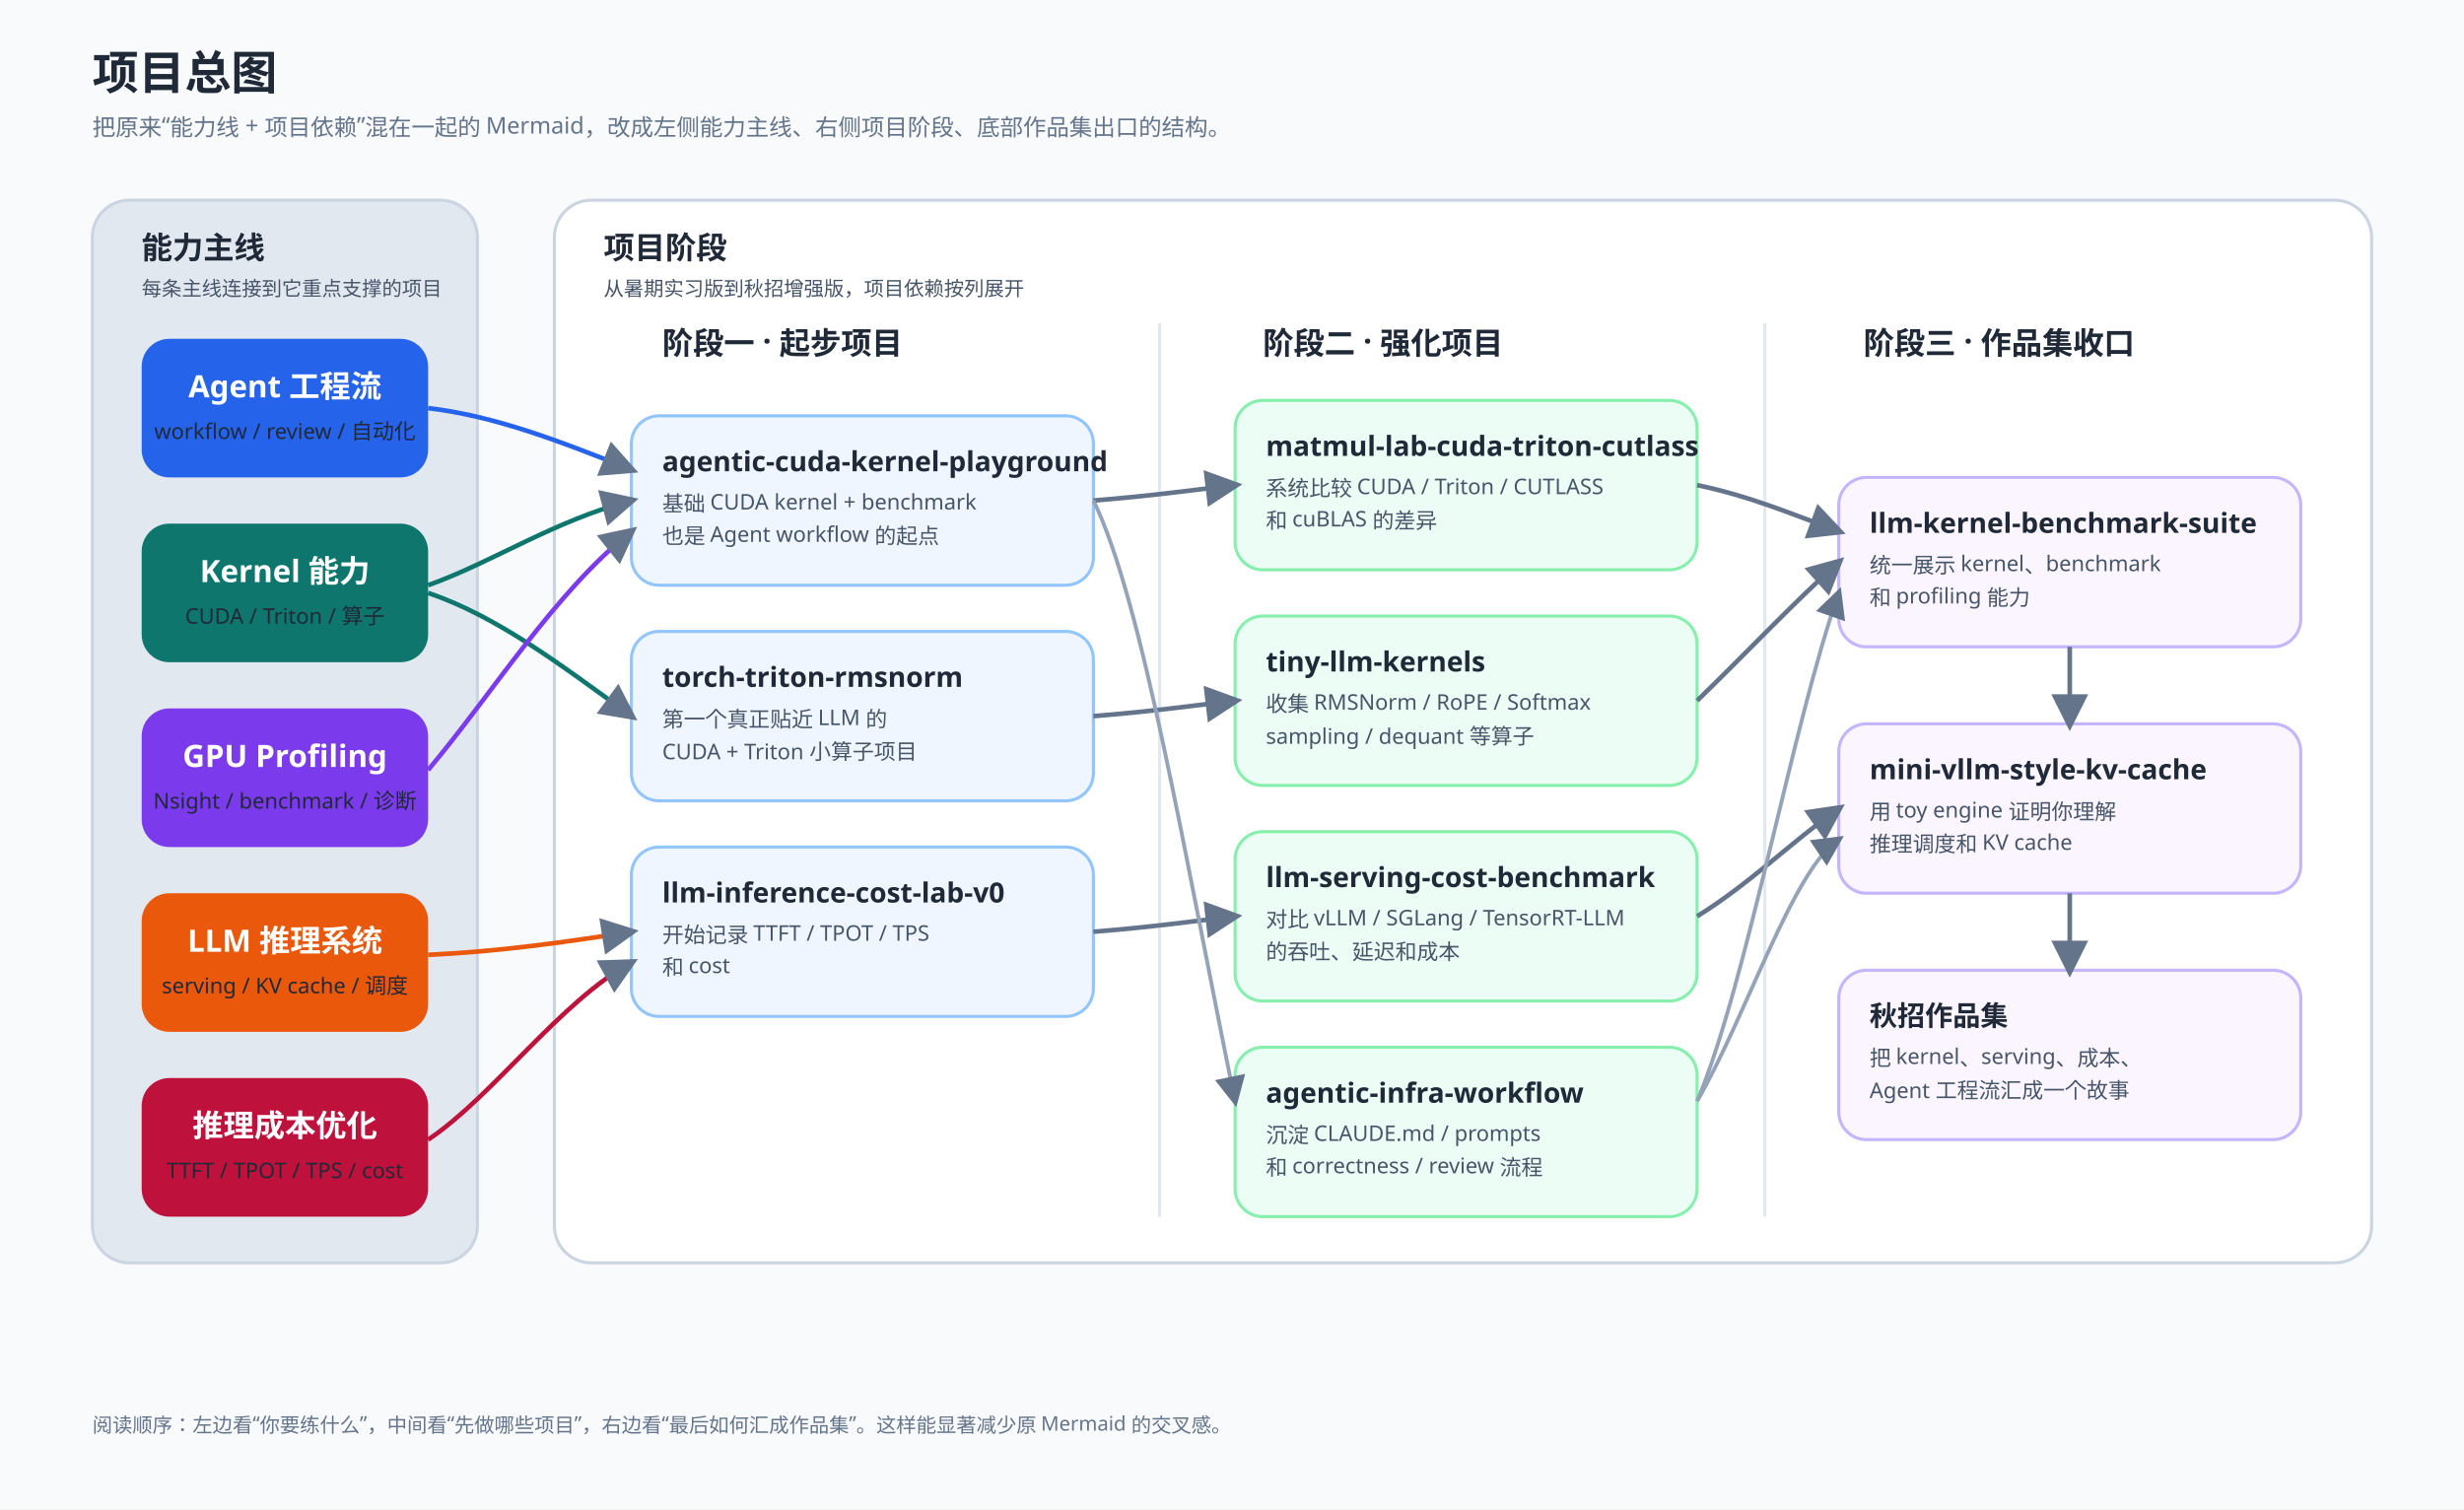
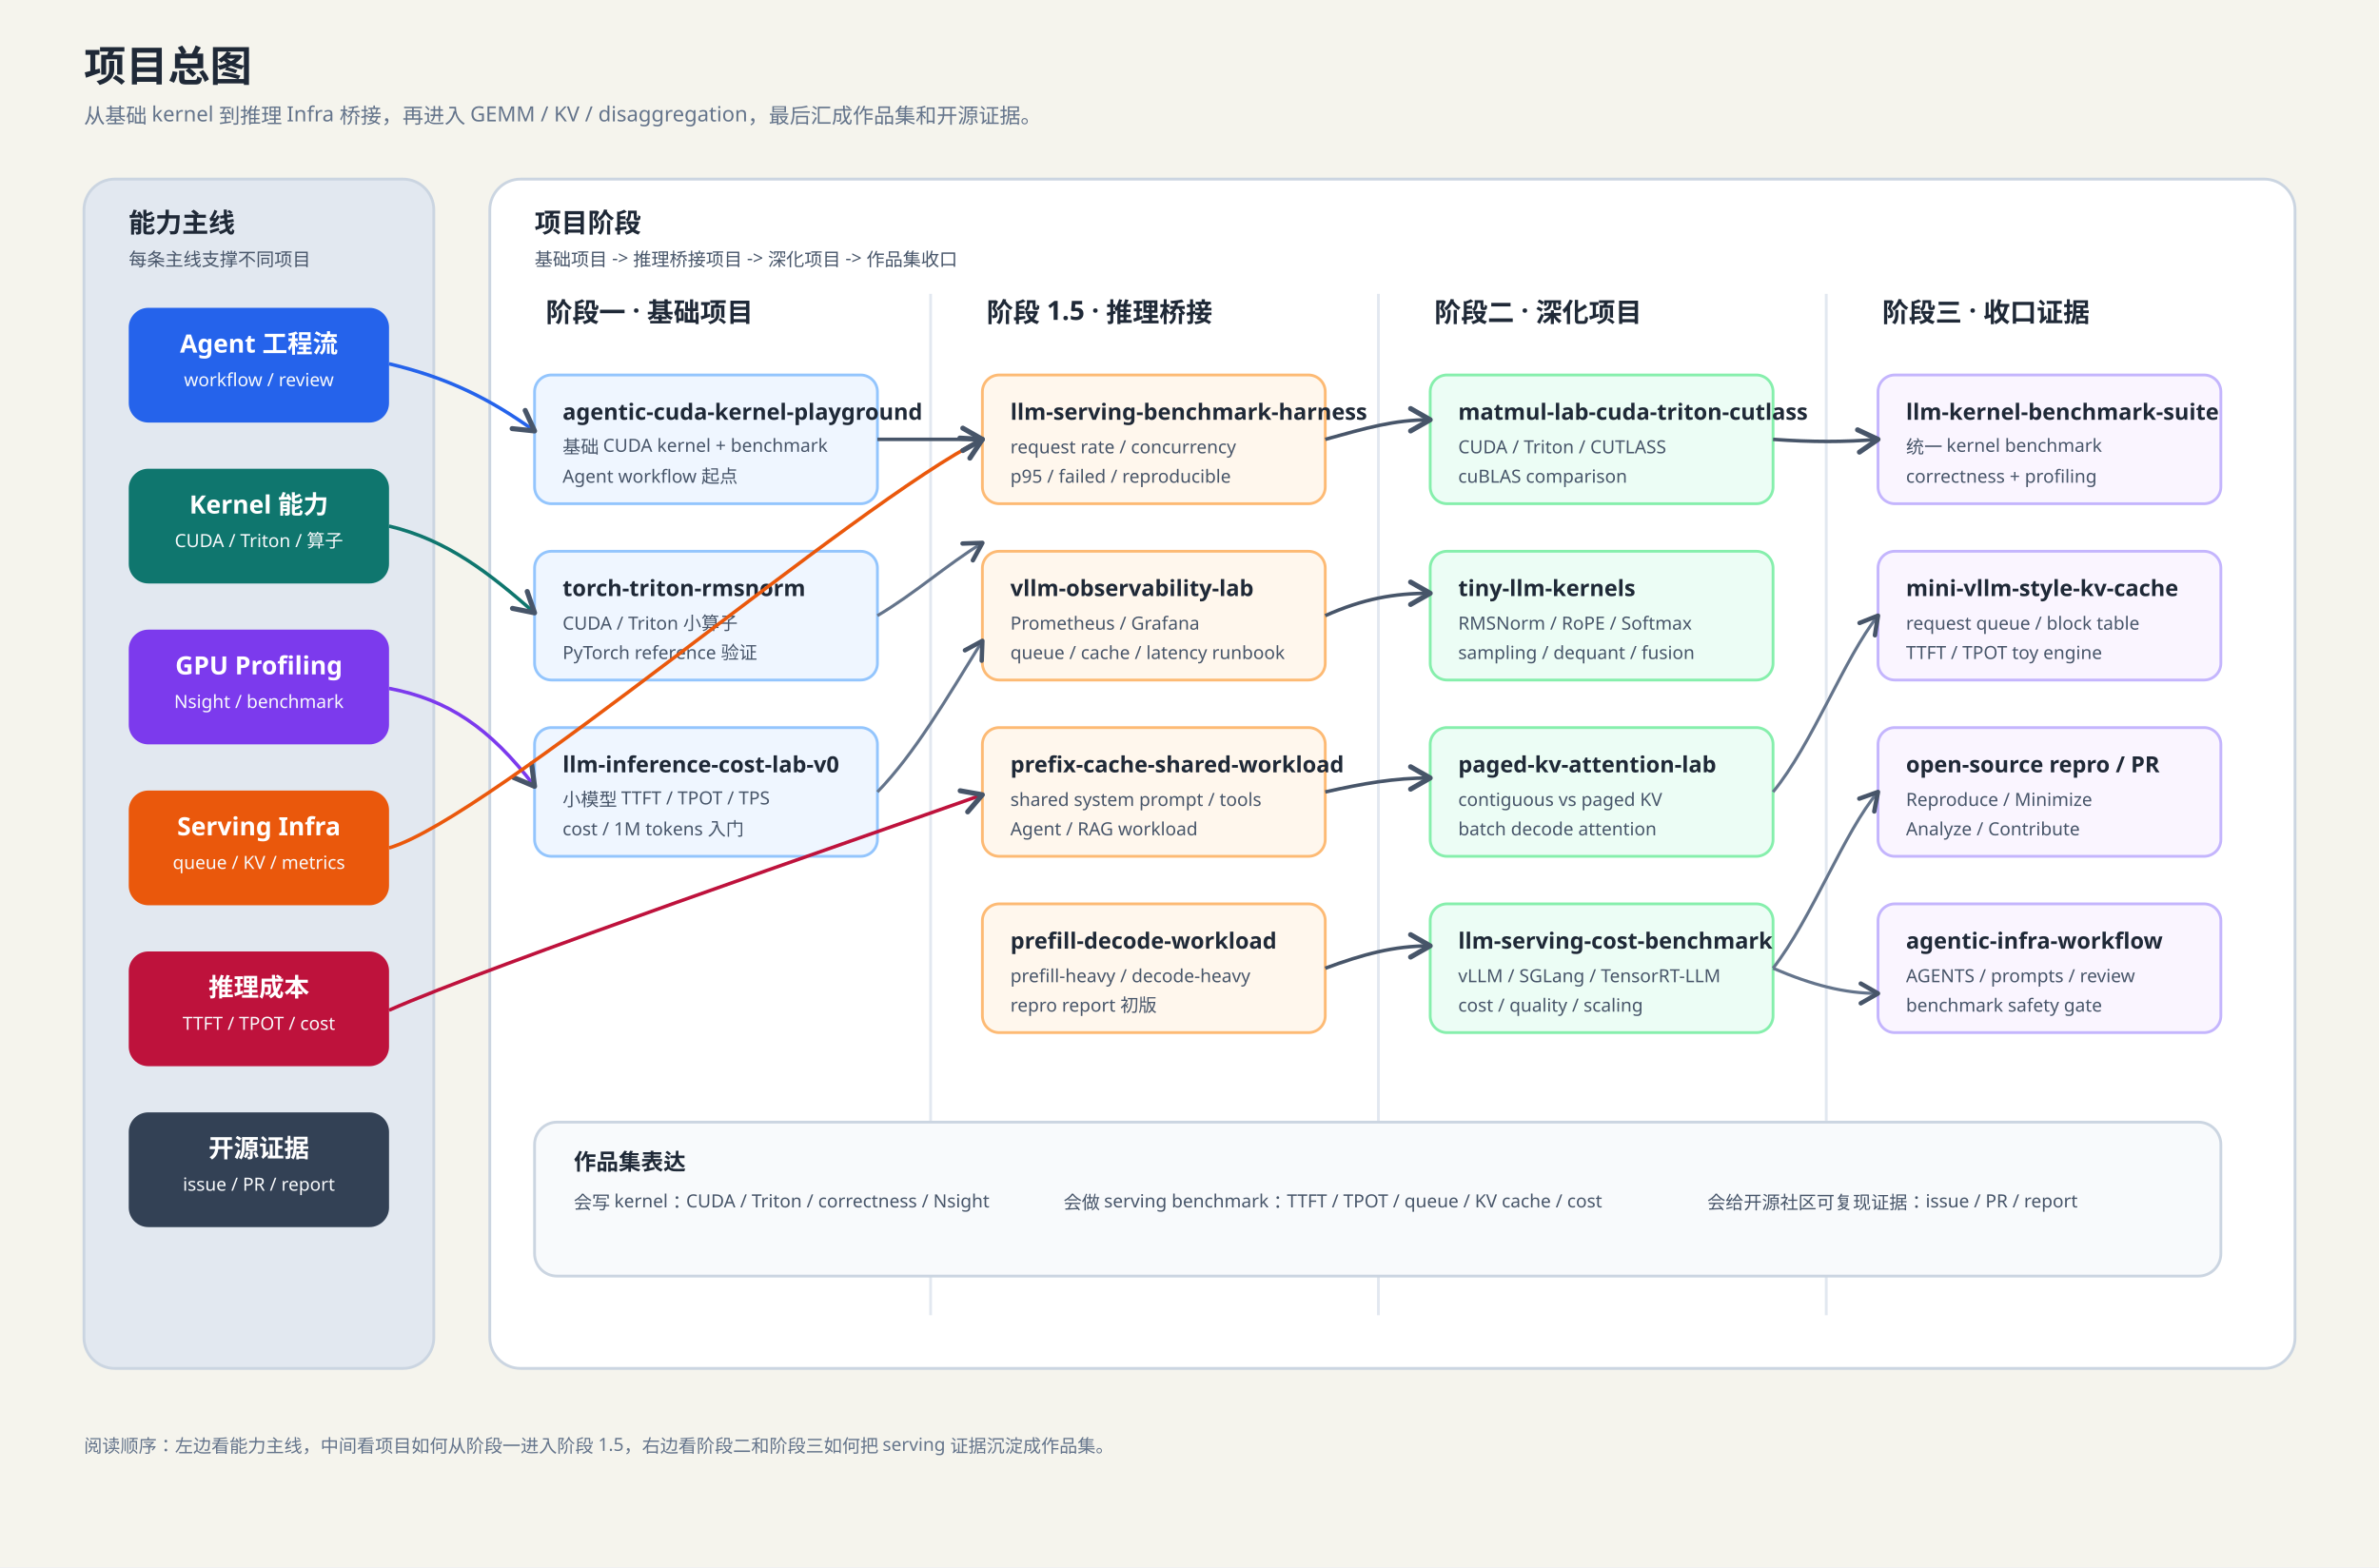
- <svg xmlns="http://www.w3.org/2000/svg" viewBox="0 0 1600 980" role="img" aria-labelledby="title desc">
+ <svg xmlns="http://www.w3.org/2000/svg" width="1700" height="1120" viewBox="0 0 1700 1120" role="img" aria-labelledby="title desc" font-family="Segoe UI, Microsoft YaHei, PingFang SC, sans-serif">
+   <rect width="1700" height="1120" fill="rgb(245, 244, 237)" />
  <defs>
-     <marker id="arrow" viewBox="0 0 10 10" refX="8" refY="5" markerWidth="8" markerHeight="8" orient="auto-start-reverse">
-       <path d="M 0 0 L 10 5 L 0 10 z" fill="#64748b" />
+     <marker id="lineArrow" viewBox="0 0 10 10" refX="8" refY="5" markerWidth="8" markerHeight="8" orient="auto">
+       <path d="M1 1 L8 5 L1 9" fill="none" stroke="#475569" stroke-width="1.8" stroke-linecap="round" stroke-linejoin="round" />
    </marker>
    <style>
      text { font-family: "Segoe UI", "Microsoft YaHei", "PingFang SC", sans-serif; fill: #1f2937; }
      .title { font-size: 30px; font-weight: 700; }
      .subtitle { font-size: 15px; fill: #64748b; }
-       .laneTitle { font-size: 20px; font-weight: 700; fill: #ffffff; }
-       .colTitle { font-size: 20px; font-weight: 700; }
+       .laneTitle { font-size: 18px; font-weight: 700; fill: #ffffff; }
+       .laneSub { font-size: 13px; fill: #f8fafc; }
+       .colTitle { font-size: 19px; font-weight: 700; }
      .tag { font-size: 13px; fill: #475569; }
-       .cardTitle { font-size: 18px; font-weight: 700; }
-       .cardText { font-size: 14px; fill: #475569; }
+       .cardTitle { font-size: 16px; font-weight: 700; }
+       .cardText { font-size: 13px; fill: #475569; }
      .foot { font-size: 13px; fill: #64748b; }
    </style>
  </defs>
-   <rect width="1600" height="980" fill="#f8fafc" />
-   <text class="title" x="60" y="58">项目总图</text>
-   <text class="subtitle" x="60" y="88">把原来“能力线 + 项目依赖”混在一起的 Mermaid，改成左侧能力主线、右侧项目阶段、底部作品集出口的结构。</text>
-   <rect x="60" y="130" width="250" height="690" rx="24" fill="#e2e8f0" stroke="#cbd5e1" stroke-width="2" />
-   <text class="colTitle" x="92" y="168">能力主线</text>
-   <text class="tag" x="92" y="192">每条主线连接到它重点支撑的项目</text>
-   <rect x="92" y="220" width="186" height="90" rx="18" fill="#2563eb" />
-   <text class="laneTitle" x="185" y="258" text-anchor="middle">Agent 工程流</text>
-   <text x="185" y="285" text-anchor="middle" fill="#dbeafe" style="font-size:14px;">workflow / review / 自动化</text>
-   <rect x="92" y="340" width="186" height="90" rx="18" fill="#0f766e" />
-   <text class="laneTitle" x="185" y="378" text-anchor="middle">Kernel 能力</text>
-   <text x="185" y="405" text-anchor="middle" fill="#ccfbf1" style="font-size:14px;">CUDA / Triton / 算子</text>
-   <rect x="92" y="460" width="186" height="90" rx="18" fill="#7c3aed" />
-   <text class="laneTitle" x="185" y="498" text-anchor="middle">GPU Profiling</text>
-   <text x="185" y="525" text-anchor="middle" fill="#ede9fe" style="font-size:14px;">Nsight / benchmark / 诊断</text>
-   <rect x="92" y="580" width="186" height="90" rx="18" fill="#ea580c" />
-   <text class="laneTitle" x="185" y="618" text-anchor="middle">LLM 推理系统</text>
-   <text x="185" y="645" text-anchor="middle" fill="#ffedd5" style="font-size:14px;">serving / KV cache / 调度</text>
-   <rect x="92" y="700" width="186" height="90" rx="18" fill="#be123c" />
-   <text class="laneTitle" x="185" y="738" text-anchor="middle">推理成本优化</text>
-   <text x="185" y="765" text-anchor="middle" fill="#ffe4e6" style="font-size:14px;">TTFT / TPOT / TPS / cost</text>
-   <rect x="360" y="130" width="1180" height="690" rx="24" fill="#ffffff" stroke="#cbd5e1" stroke-width="2" />
-   <text class="colTitle" x="392" y="168">项目阶段</text>
-   <text class="tag" x="392" y="192">从暑期实习版到秋招增强版，项目依赖按列展开</text>
-   <line x1="753" y1="210" x2="753" y2="790" stroke="#e2e8f0" stroke-width="2" />
-   <line x1="1146" y1="210" x2="1146" y2="790" stroke="#e2e8f0" stroke-width="2" />
-   <text class="colTitle" x="430" y="230">阶段一 · 起步项目</text>
-   <text class="colTitle" x="820" y="230">阶段二 · 强化项目</text>
-   <text class="colTitle" x="1210" y="230">阶段三 · 作品集收口</text>
-   <rect x="410" y="270" width="300" height="110" rx="18" fill="#eff6ff" stroke="#93c5fd" stroke-width="2" />
-   <text class="cardTitle" x="430" y="306">agentic-cuda-kernel-playground</text>
-   <text class="cardText" x="430" y="332">基础 CUDA kernel + benchmark</text>
-   <text class="cardText" x="430" y="353">也是 Agent workflow 的起点</text>
-   <rect x="410" y="410" width="300" height="110" rx="18" fill="#eff6ff" stroke="#93c5fd" stroke-width="2" />
-   <text class="cardTitle" x="430" y="446">torch-triton-rmsnorm</text>
-   <text class="cardText" x="430" y="472">第一个真正贴近 LLM 的</text>
-   <text class="cardText" x="430" y="493">CUDA + Triton 小算子项目</text>
-   <rect x="410" y="550" width="300" height="110" rx="18" fill="#eff6ff" stroke="#93c5fd" stroke-width="2" />
-   <text class="cardTitle" x="430" y="586">llm-inference-cost-lab-v0</text>
-   <text class="cardText" x="430" y="612">开始记录 TTFT / TPOT / TPS</text>
-   <text class="cardText" x="430" y="633">和 cost</text>
-   <rect x="802" y="260" width="300" height="110" rx="18" fill="#ecfdf5" stroke="#86efac" stroke-width="2" />
-   <text class="cardTitle" x="822" y="296">matmul-lab-cuda-triton-cutlass</text>
-   <text class="cardText" x="822" y="322">系统比较 CUDA / Triton / CUTLASS</text>
-   <text class="cardText" x="822" y="343">和 cuBLAS 的差异</text>
-   <rect x="802" y="400" width="300" height="110" rx="18" fill="#ecfdf5" stroke="#86efac" stroke-width="2" />
-   <text class="cardTitle" x="822" y="436">tiny-llm-kernels</text>
-   <text class="cardText" x="822" y="462">收集 RMSNorm / RoPE / Softmax</text>
-   <text class="cardText" x="822" y="483">sampling / dequant 等算子</text>
-   <rect x="802" y="540" width="300" height="110" rx="18" fill="#ecfdf5" stroke="#86efac" stroke-width="2" />
-   <text class="cardTitle" x="822" y="576">llm-serving-cost-benchmark</text>
-   <text class="cardText" x="822" y="602">对比 vLLM / SGLang / TensorRT-LLM</text>
-   <text class="cardText" x="822" y="623">的吞吐、延迟和成本</text>
-   <rect x="802" y="680" width="300" height="110" rx="18" fill="#ecfdf5" stroke="#86efac" stroke-width="2" />
-   <text class="cardTitle" x="822" y="716">agentic-infra-workflow</text>
-   <text class="cardText" x="822" y="742">沉淀 CLAUDE.md / prompts</text>
-   <text class="cardText" x="822" y="763">和 correctness / review 流程</text>
-   <rect x="1194" y="310" width="300" height="110" rx="18" fill="#faf5ff" stroke="#c4b5fd" stroke-width="2" />
-   <text class="cardTitle" x="1214" y="346">llm-kernel-benchmark-suite</text>
-   <text class="cardText" x="1214" y="372">统一展示 kernel、benchmark</text>
-   <text class="cardText" x="1214" y="393">和 profiling 能力</text>
-   <rect x="1194" y="470" width="300" height="110" rx="18" fill="#faf5ff" stroke="#c4b5fd" stroke-width="2" />
-   <text class="cardTitle" x="1214" y="506">mini-vllm-style-kv-cache</text>
-   <text class="cardText" x="1214" y="532">用 toy engine 证明你理解</text>
-   <text class="cardText" x="1214" y="553">推理调度和 KV cache</text>
-   <rect x="1194" y="630" width="300" height="110" rx="18" fill="#faf5ff" stroke="#c4b5fd" stroke-width="2" />
-   <text class="cardTitle" x="1214" y="666">秋招作品集</text>
-   <text class="cardText" x="1214" y="692">把 kernel、serving、成本、</text>
-   <text class="cardText" x="1214" y="713">Agent 工程流汇成一个故事</text>
-   <path d="M278 265 C320 270, 360 285, 410 305" stroke="#2563eb" stroke-width="3" fill="none" marker-end="url(#arrow)" />
-   <path d="M278 380 C320 365, 360 338, 410 325" stroke="#0f766e" stroke-width="3" fill="none" marker-end="url(#arrow)" />
-   <path d="M278 385 C322 400, 362 430, 410 465" stroke="#0f766e" stroke-width="3" fill="none" marker-end="url(#arrow)" />
-   <path d="M278 500 C320 450, 360 385, 410 345" stroke="#7c3aed" stroke-width="3" fill="none" marker-end="url(#arrow)" />
-   <path d="M278 620 C322 618, 366 612, 410 605" stroke="#ea580c" stroke-width="3" fill="none" marker-end="url(#arrow)" />
-   <path d="M278 740 C320 712, 364 650, 410 625" stroke="#be123c" stroke-width="3" fill="none" marker-end="url(#arrow)" />
-   <path d="M710 325 C748 322, 776 318, 802 315" stroke="#64748b" stroke-width="3" fill="none" marker-end="url(#arrow)" />
-   <path d="M710 465 C748 462, 776 458, 802 455" stroke="#64748b" stroke-width="3" fill="none" marker-end="url(#arrow)" />
-   <path d="M710 605 C748 602, 776 598, 802 595" stroke="#64748b" stroke-width="3" fill="none" marker-end="url(#arrow)" />
-   <path d="M710 325 C742 390, 770 560, 802 715" stroke="#94a3b8" stroke-width="2.5" fill="none" marker-end="url(#arrow)" />
-   <path d="M1102 315 C1136 322, 1164 334, 1194 345" stroke="#64748b" stroke-width="3" fill="none" marker-end="url(#arrow)" />
-   <path d="M1102 455 C1136 422, 1164 392, 1194 365" stroke="#64748b" stroke-width="3" fill="none" marker-end="url(#arrow)" />
-   <path d="M1102 595 C1136 574, 1164 546, 1194 525" stroke="#64748b" stroke-width="3" fill="none" marker-end="url(#arrow)" />
-   <path d="M1102 715 C1134 640, 1164 470, 1194 385" stroke="#94a3b8" stroke-width="2.5" fill="none" marker-end="url(#arrow)" />
-   <path d="M1102 715 C1134 660, 1164 565, 1194 545" stroke="#94a3b8" stroke-width="2.5" fill="none" marker-end="url(#arrow)" />
-   <line x1="1344" y1="420" x2="1344" y2="470" stroke="#64748b" stroke-width="3" marker-end="url(#arrow)" />
-   <line x1="1344" y1="580" x2="1344" y2="630" stroke="#64748b" stroke-width="3" marker-end="url(#arrow)" />
-   <text class="foot" x="60" y="930">阅读顺序：左边看“你要练什么”，中间看“先做哪些项目”，右边看“最后如何汇成作品集”。这样能显著减少原 Mermaid 的交叉感。</text>
+   <text font-family="Segoe UI, Microsoft YaHei, PingFang SC, sans-serif" class="title" x="60" y="58">项目总图</text>
+   <text font-family="Segoe UI, Microsoft YaHei, PingFang SC, sans-serif" class="subtitle" x="60" y="88">从基础 kernel 到推理 Infra 桥接，再进入 GEMM / KV / disaggregation，最后汇成作品集和开源证据。</text>
+   <rect x="60" y="128" width="250" height="850" rx="22" fill="#e2e8f0" stroke="#cbd5e1" stroke-width="2" />
+   <text font-family="Segoe UI, Microsoft YaHei, PingFang SC, sans-serif" class="colTitle" x="92" y="166">能力主线</text>
+   <text font-family="Segoe UI, Microsoft YaHei, PingFang SC, sans-serif" class="tag" x="92" y="190">每条主线支撑不同项目</text>
+   <rect x="92" y="220" width="186" height="82" rx="14" fill="#2563eb" />
+   <text font-family="Segoe UI, Microsoft YaHei, PingFang SC, sans-serif" class="laneTitle" fill="#ffffff" x="185" y="252" text-anchor="middle">Agent 工程流</text>
+   <text font-family="Segoe UI, Microsoft YaHei, PingFang SC, sans-serif" class="laneSub" fill="#f8fafc" x="185" y="276" text-anchor="middle">workflow / review</text>
+   <rect x="92" y="335" width="186" height="82" rx="14" fill="#0f766e" />
+   <text font-family="Segoe UI, Microsoft YaHei, PingFang SC, sans-serif" class="laneTitle" fill="#ffffff" x="185" y="367" text-anchor="middle">Kernel 能力</text>
+   <text font-family="Segoe UI, Microsoft YaHei, PingFang SC, sans-serif" class="laneSub" fill="#f8fafc" x="185" y="391" text-anchor="middle">CUDA / Triton / 算子</text>
+   <rect x="92" y="450" width="186" height="82" rx="14" fill="#7c3aed" />
+   <text font-family="Segoe UI, Microsoft YaHei, PingFang SC, sans-serif" class="laneTitle" fill="#ffffff" x="185" y="482" text-anchor="middle">GPU Profiling</text>
+   <text font-family="Segoe UI, Microsoft YaHei, PingFang SC, sans-serif" class="laneSub" fill="#f8fafc" x="185" y="506" text-anchor="middle">Nsight / benchmark</text>
+   <rect x="92" y="565" width="186" height="82" rx="14" fill="#ea580c" />
+   <text font-family="Segoe UI, Microsoft YaHei, PingFang SC, sans-serif" class="laneTitle" fill="#ffffff" x="185" y="597" text-anchor="middle">Serving Infra</text>
+   <text font-family="Segoe UI, Microsoft YaHei, PingFang SC, sans-serif" class="laneSub" fill="#f8fafc" x="185" y="621" text-anchor="middle">queue / KV / metrics</text>
+   <rect x="92" y="680" width="186" height="82" rx="14" fill="#be123c" />
+   <text font-family="Segoe UI, Microsoft YaHei, PingFang SC, sans-serif" class="laneTitle" fill="#ffffff" x="185" y="712" text-anchor="middle">推理成本</text>
+   <text font-family="Segoe UI, Microsoft YaHei, PingFang SC, sans-serif" class="laneSub" fill="#f8fafc" x="185" y="736" text-anchor="middle">TTFT / TPOT / cost</text>
+   <rect x="92" y="795" width="186" height="82" rx="14" fill="#334155" />
+   <text font-family="Segoe UI, Microsoft YaHei, PingFang SC, sans-serif" class="laneTitle" fill="#ffffff" x="185" y="827" text-anchor="middle">开源证据</text>
+   <text font-family="Segoe UI, Microsoft YaHei, PingFang SC, sans-serif" class="laneSub" fill="#f8fafc" x="185" y="851" text-anchor="middle">issue / PR / report</text>
+   <rect x="350" y="128" width="1290" height="850" rx="22" fill="#ffffff" stroke="#cbd5e1" stroke-width="2" />
+   <text font-family="Segoe UI, Microsoft YaHei, PingFang SC, sans-serif" class="colTitle" x="382" y="166">项目阶段</text>
+   <text font-family="Segoe UI, Microsoft YaHei, PingFang SC, sans-serif" class="tag" x="382" y="190">基础项目 -&gt; 推理桥接项目 -&gt; 深化项目 -&gt; 作品集收口</text>
+   <line x1="665" y1="210" x2="665" y2="940" stroke="#e2e8f0" stroke-width="2" />
+   <line x1="985" y1="210" x2="985" y2="940" stroke="#e2e8f0" stroke-width="2" />
+   <line x1="1305" y1="210" x2="1305" y2="940" stroke="#e2e8f0" stroke-width="2" />
+   <text font-family="Segoe UI, Microsoft YaHei, PingFang SC, sans-serif" class="colTitle" x="390" y="230">阶段一 · 基础项目</text>
+   <text font-family="Segoe UI, Microsoft YaHei, PingFang SC, sans-serif" class="colTitle" x="705" y="230">阶段 1.5 · 推理桥接</text>
+   <text font-family="Segoe UI, Microsoft YaHei, PingFang SC, sans-serif" class="colTitle" x="1025" y="230">阶段二 · 深化项目</text>
+   <text font-family="Segoe UI, Microsoft YaHei, PingFang SC, sans-serif" class="colTitle" x="1345" y="230">阶段三 · 收口证据</text>
+   <rect x="382" y="268" width="245" height="92" rx="12" fill="#eff6ff" stroke="#93c5fd" stroke-width="2" />
+   <text font-family="Segoe UI, Microsoft YaHei, PingFang SC, sans-serif" class="cardTitle" x="402" y="300">agentic-cuda-kernel-playground</text>
+   <text font-family="Segoe UI, Microsoft YaHei, PingFang SC, sans-serif" class="cardText" x="402" y="324">基础 CUDA kernel + benchmark</text>
+   <text font-family="Segoe UI, Microsoft YaHei, PingFang SC, sans-serif" class="cardText" x="402" y="345">Agent workflow 起点</text>
+   <rect x="382" y="394" width="245" height="92" rx="12" fill="#eff6ff" stroke="#93c5fd" stroke-width="2" />
+   <text font-family="Segoe UI, Microsoft YaHei, PingFang SC, sans-serif" class="cardTitle" x="402" y="426">torch-triton-rmsnorm</text>
+   <text font-family="Segoe UI, Microsoft YaHei, PingFang SC, sans-serif" class="cardText" x="402" y="450">CUDA / Triton 小算子</text>
+   <text font-family="Segoe UI, Microsoft YaHei, PingFang SC, sans-serif" class="cardText" x="402" y="471">PyTorch reference 验证</text>
+   <rect x="382" y="520" width="245" height="92" rx="12" fill="#eff6ff" stroke="#93c5fd" stroke-width="2" />
+   <text font-family="Segoe UI, Microsoft YaHei, PingFang SC, sans-serif" class="cardTitle" x="402" y="552">llm-inference-cost-lab-v0</text>
+   <text font-family="Segoe UI, Microsoft YaHei, PingFang SC, sans-serif" class="cardText" x="402" y="576">小模型 TTFT / TPOT / TPS</text>
+   <text font-family="Segoe UI, Microsoft YaHei, PingFang SC, sans-serif" class="cardText" x="402" y="597">cost / 1M tokens 入门</text>
+   <rect x="702" y="268" width="245" height="92" rx="12" fill="#fff7ed" stroke="#fdba74" stroke-width="2" />
+   <text font-family="Segoe UI, Microsoft YaHei, PingFang SC, sans-serif" class="cardTitle" x="722" y="300">llm-serving-benchmark-harness</text>
+   <text font-family="Segoe UI, Microsoft YaHei, PingFang SC, sans-serif" class="cardText" x="722" y="324">request rate / concurrency</text>
+   <text font-family="Segoe UI, Microsoft YaHei, PingFang SC, sans-serif" class="cardText" x="722" y="345">p95 / failed / reproducible</text>
+   <rect x="702" y="394" width="245" height="92" rx="12" fill="#fff7ed" stroke="#fdba74" stroke-width="2" />
+   <text font-family="Segoe UI, Microsoft YaHei, PingFang SC, sans-serif" class="cardTitle" x="722" y="426">vllm-observability-lab</text>
+   <text font-family="Segoe UI, Microsoft YaHei, PingFang SC, sans-serif" class="cardText" x="722" y="450">Prometheus / Grafana</text>
+   <text font-family="Segoe UI, Microsoft YaHei, PingFang SC, sans-serif" class="cardText" x="722" y="471">queue / cache / latency runbook</text>
+   <rect x="702" y="520" width="245" height="92" rx="12" fill="#fff7ed" stroke="#fdba74" stroke-width="2" />
+   <text font-family="Segoe UI, Microsoft YaHei, PingFang SC, sans-serif" class="cardTitle" x="722" y="552">prefix-cache-shared-workload</text>
+   <text font-family="Segoe UI, Microsoft YaHei, PingFang SC, sans-serif" class="cardText" x="722" y="576">shared system prompt / tools</text>
+   <text font-family="Segoe UI, Microsoft YaHei, PingFang SC, sans-serif" class="cardText" x="722" y="597">Agent / RAG workload</text>
+   <rect x="702" y="646" width="245" height="92" rx="12" fill="#fff7ed" stroke="#fdba74" stroke-width="2" />
+   <text font-family="Segoe UI, Microsoft YaHei, PingFang SC, sans-serif" class="cardTitle" x="722" y="678">prefill-decode-workload</text>
+   <text font-family="Segoe UI, Microsoft YaHei, PingFang SC, sans-serif" class="cardText" x="722" y="702">prefill-heavy / decode-heavy</text>
+   <text font-family="Segoe UI, Microsoft YaHei, PingFang SC, sans-serif" class="cardText" x="722" y="723">repro report 初版</text>
+   <rect x="1022" y="268" width="245" height="92" rx="12" fill="#ecfdf5" stroke="#86efac" stroke-width="2" />
+   <text font-family="Segoe UI, Microsoft YaHei, PingFang SC, sans-serif" class="cardTitle" x="1042" y="300">matmul-lab-cuda-triton-cutlass</text>
+   <text font-family="Segoe UI, Microsoft YaHei, PingFang SC, sans-serif" class="cardText" x="1042" y="324">CUDA / Triton / CUTLASS</text>
+   <text font-family="Segoe UI, Microsoft YaHei, PingFang SC, sans-serif" class="cardText" x="1042" y="345">cuBLAS comparison</text>
+   <rect x="1022" y="394" width="245" height="92" rx="12" fill="#ecfdf5" stroke="#86efac" stroke-width="2" />
+   <text font-family="Segoe UI, Microsoft YaHei, PingFang SC, sans-serif" class="cardTitle" x="1042" y="426">tiny-llm-kernels</text>
+   <text font-family="Segoe UI, Microsoft YaHei, PingFang SC, sans-serif" class="cardText" x="1042" y="450">RMSNorm / RoPE / Softmax</text>
+   <text font-family="Segoe UI, Microsoft YaHei, PingFang SC, sans-serif" class="cardText" x="1042" y="471">sampling / dequant / fusion</text>
+   <rect x="1022" y="520" width="245" height="92" rx="12" fill="#ecfdf5" stroke="#86efac" stroke-width="2" />
+   <text font-family="Segoe UI, Microsoft YaHei, PingFang SC, sans-serif" class="cardTitle" x="1042" y="552">paged-kv-attention-lab</text>
+   <text font-family="Segoe UI, Microsoft YaHei, PingFang SC, sans-serif" class="cardText" x="1042" y="576">contiguous vs paged KV</text>
+   <text font-family="Segoe UI, Microsoft YaHei, PingFang SC, sans-serif" class="cardText" x="1042" y="597">batch decode attention</text>
+   <rect x="1022" y="646" width="245" height="92" rx="12" fill="#ecfdf5" stroke="#86efac" stroke-width="2" />
+   <text font-family="Segoe UI, Microsoft YaHei, PingFang SC, sans-serif" class="cardTitle" x="1042" y="678">llm-serving-cost-benchmark</text>
+   <text font-family="Segoe UI, Microsoft YaHei, PingFang SC, sans-serif" class="cardText" x="1042" y="702">vLLM / SGLang / TensorRT-LLM</text>
+   <text font-family="Segoe UI, Microsoft YaHei, PingFang SC, sans-serif" class="cardText" x="1042" y="723">cost / quality / scaling</text>
+   <rect x="1342" y="268" width="245" height="92" rx="12" fill="#faf5ff" stroke="#c4b5fd" stroke-width="2" />
+   <text font-family="Segoe UI, Microsoft YaHei, PingFang SC, sans-serif" class="cardTitle" x="1362" y="300">llm-kernel-benchmark-suite</text>
+   <text font-family="Segoe UI, Microsoft YaHei, PingFang SC, sans-serif" class="cardText" x="1362" y="324">统一 kernel benchmark</text>
+   <text font-family="Segoe UI, Microsoft YaHei, PingFang SC, sans-serif" class="cardText" x="1362" y="345">correctness + profiling</text>
+   <rect x="1342" y="394" width="245" height="92" rx="12" fill="#faf5ff" stroke="#c4b5fd" stroke-width="2" />
+   <text font-family="Segoe UI, Microsoft YaHei, PingFang SC, sans-serif" class="cardTitle" x="1362" y="426">mini-vllm-style-kv-cache</text>
+   <text font-family="Segoe UI, Microsoft YaHei, PingFang SC, sans-serif" class="cardText" x="1362" y="450">request queue / block table</text>
+   <text font-family="Segoe UI, Microsoft YaHei, PingFang SC, sans-serif" class="cardText" x="1362" y="471">TTFT / TPOT toy engine</text>
+   <rect x="1342" y="520" width="245" height="92" rx="12" fill="#faf5ff" stroke="#c4b5fd" stroke-width="2" />
+   <text font-family="Segoe UI, Microsoft YaHei, PingFang SC, sans-serif" class="cardTitle" x="1362" y="552">open-source repro / PR</text>
+   <text font-family="Segoe UI, Microsoft YaHei, PingFang SC, sans-serif" class="cardText" x="1362" y="576">Reproduce / Minimize</text>
+   <text font-family="Segoe UI, Microsoft YaHei, PingFang SC, sans-serif" class="cardText" x="1362" y="597">Analyze / Contribute</text>
+   <rect x="1342" y="646" width="245" height="92" rx="12" fill="#faf5ff" stroke="#c4b5fd" stroke-width="2" />
+   <text font-family="Segoe UI, Microsoft YaHei, PingFang SC, sans-serif" class="cardTitle" x="1362" y="678">agentic-infra-workflow</text>
+   <text font-family="Segoe UI, Microsoft YaHei, PingFang SC, sans-serif" class="cardText" x="1362" y="702">AGENTS / prompts / review</text>
+   <text font-family="Segoe UI, Microsoft YaHei, PingFang SC, sans-serif" class="cardText" x="1362" y="723">benchmark safety gate</text>
+   <path d="M278 260 C320 270, 350 285, 382 308" stroke="#2563eb" stroke-width="2.5" fill="none" marker-end="url(#lineArrow)" />
+   <path d="M278 376 C320 386, 350 410, 382 438" stroke="#0f766e" stroke-width="2.5" fill="none" marker-end="url(#lineArrow)" />
+   <path d="M278 492 C320 500, 350 520, 382 562" stroke="#7c3aed" stroke-width="2.5" fill="none" marker-end="url(#lineArrow)" />
+   <path d="M278 606 C350 585, 610 360, 702 314" stroke="#ea580c" stroke-width="2.5" fill="none" marker-end="url(#lineArrow)" />
+   <path d="M278 722 C350 690, 612 600, 702 568" stroke="#be123c" stroke-width="2.5" fill="none" marker-end="url(#lineArrow)" />
+   <line x1="627" y1="314" x2="702" y2="314" stroke="#475569" stroke-width="2.5" marker-end="url(#lineArrow)" />
+   <path d="M627 440 C654 424, 676 404, 702 388" stroke="#64748b" stroke-width="2.2" fill="none" marker-end="url(#lineArrow)" />
+   <path d="M627 566 C654 538, 676 500, 702 458" stroke="#64748b" stroke-width="2.2" fill="none" marker-end="url(#lineArrow)" />
+   <path d="M947 314 C976 306, 996 300, 1022 300" stroke="#475569" stroke-width="2.5" fill="none" marker-end="url(#lineArrow)" />
+   <path d="M947 440 C974 428, 996 424, 1022 424" stroke="#475569" stroke-width="2.5" fill="none" marker-end="url(#lineArrow)" />
+   <path d="M947 566 C974 560, 996 556, 1022 556" stroke="#475569" stroke-width="2.5" fill="none" marker-end="url(#lineArrow)" />
+   <path d="M947 692 C974 682, 996 676, 1022 676" stroke="#475569" stroke-width="2.5" fill="none" marker-end="url(#lineArrow)" />
+   <path d="M1267 314 C1295 316, 1318 316, 1342 314" stroke="#475569" stroke-width="2.5" fill="none" marker-end="url(#lineArrow)" />
+   <path d="M1267 566 C1295 532, 1318 470, 1342 440" stroke="#64748b" stroke-width="2.2" fill="none" marker-end="url(#lineArrow)" />
+   <path d="M1267 692 C1295 656, 1318 594, 1342 566" stroke="#64748b" stroke-width="2.2" fill="none" marker-end="url(#lineArrow)" />
+   <path d="M1267 692 C1295 704, 1318 710, 1342 710" stroke="#64748b" stroke-width="2.2" fill="none" marker-end="url(#lineArrow)" />
+   <rect x="382" y="802" width="1205" height="110" rx="16" fill="#f8fafc" stroke="#cbd5e1" stroke-width="2" />
+   <text font-family="Segoe UI, Microsoft YaHei, PingFang SC, sans-serif" class="cardTitle" x="410" y="836">作品集表达</text>
+   <text font-family="Segoe UI, Microsoft YaHei, PingFang SC, sans-serif" class="cardText" x="410" y="864">会写 kernel：CUDA / Triton / correctness / Nsight</text>
+   <text font-family="Segoe UI, Microsoft YaHei, PingFang SC, sans-serif" class="cardText" x="760" y="864">会做 serving benchmark：TTFT / TPOT / queue / KV cache / cost</text>
+   <text font-family="Segoe UI, Microsoft YaHei, PingFang SC, sans-serif" class="cardText" x="1220" y="864">会给开源社区可复现证据：issue / PR / report</text>
+   <text font-family="Segoe UI, Microsoft YaHei, PingFang SC, sans-serif" class="foot" x="60" y="1038">阅读顺序：左边看能力主线，中间看项目如何从阶段一进入阶段 1.5，右边看阶段二和阶段三如何把 serving 证据沉淀成作品集。</text>
</svg>
